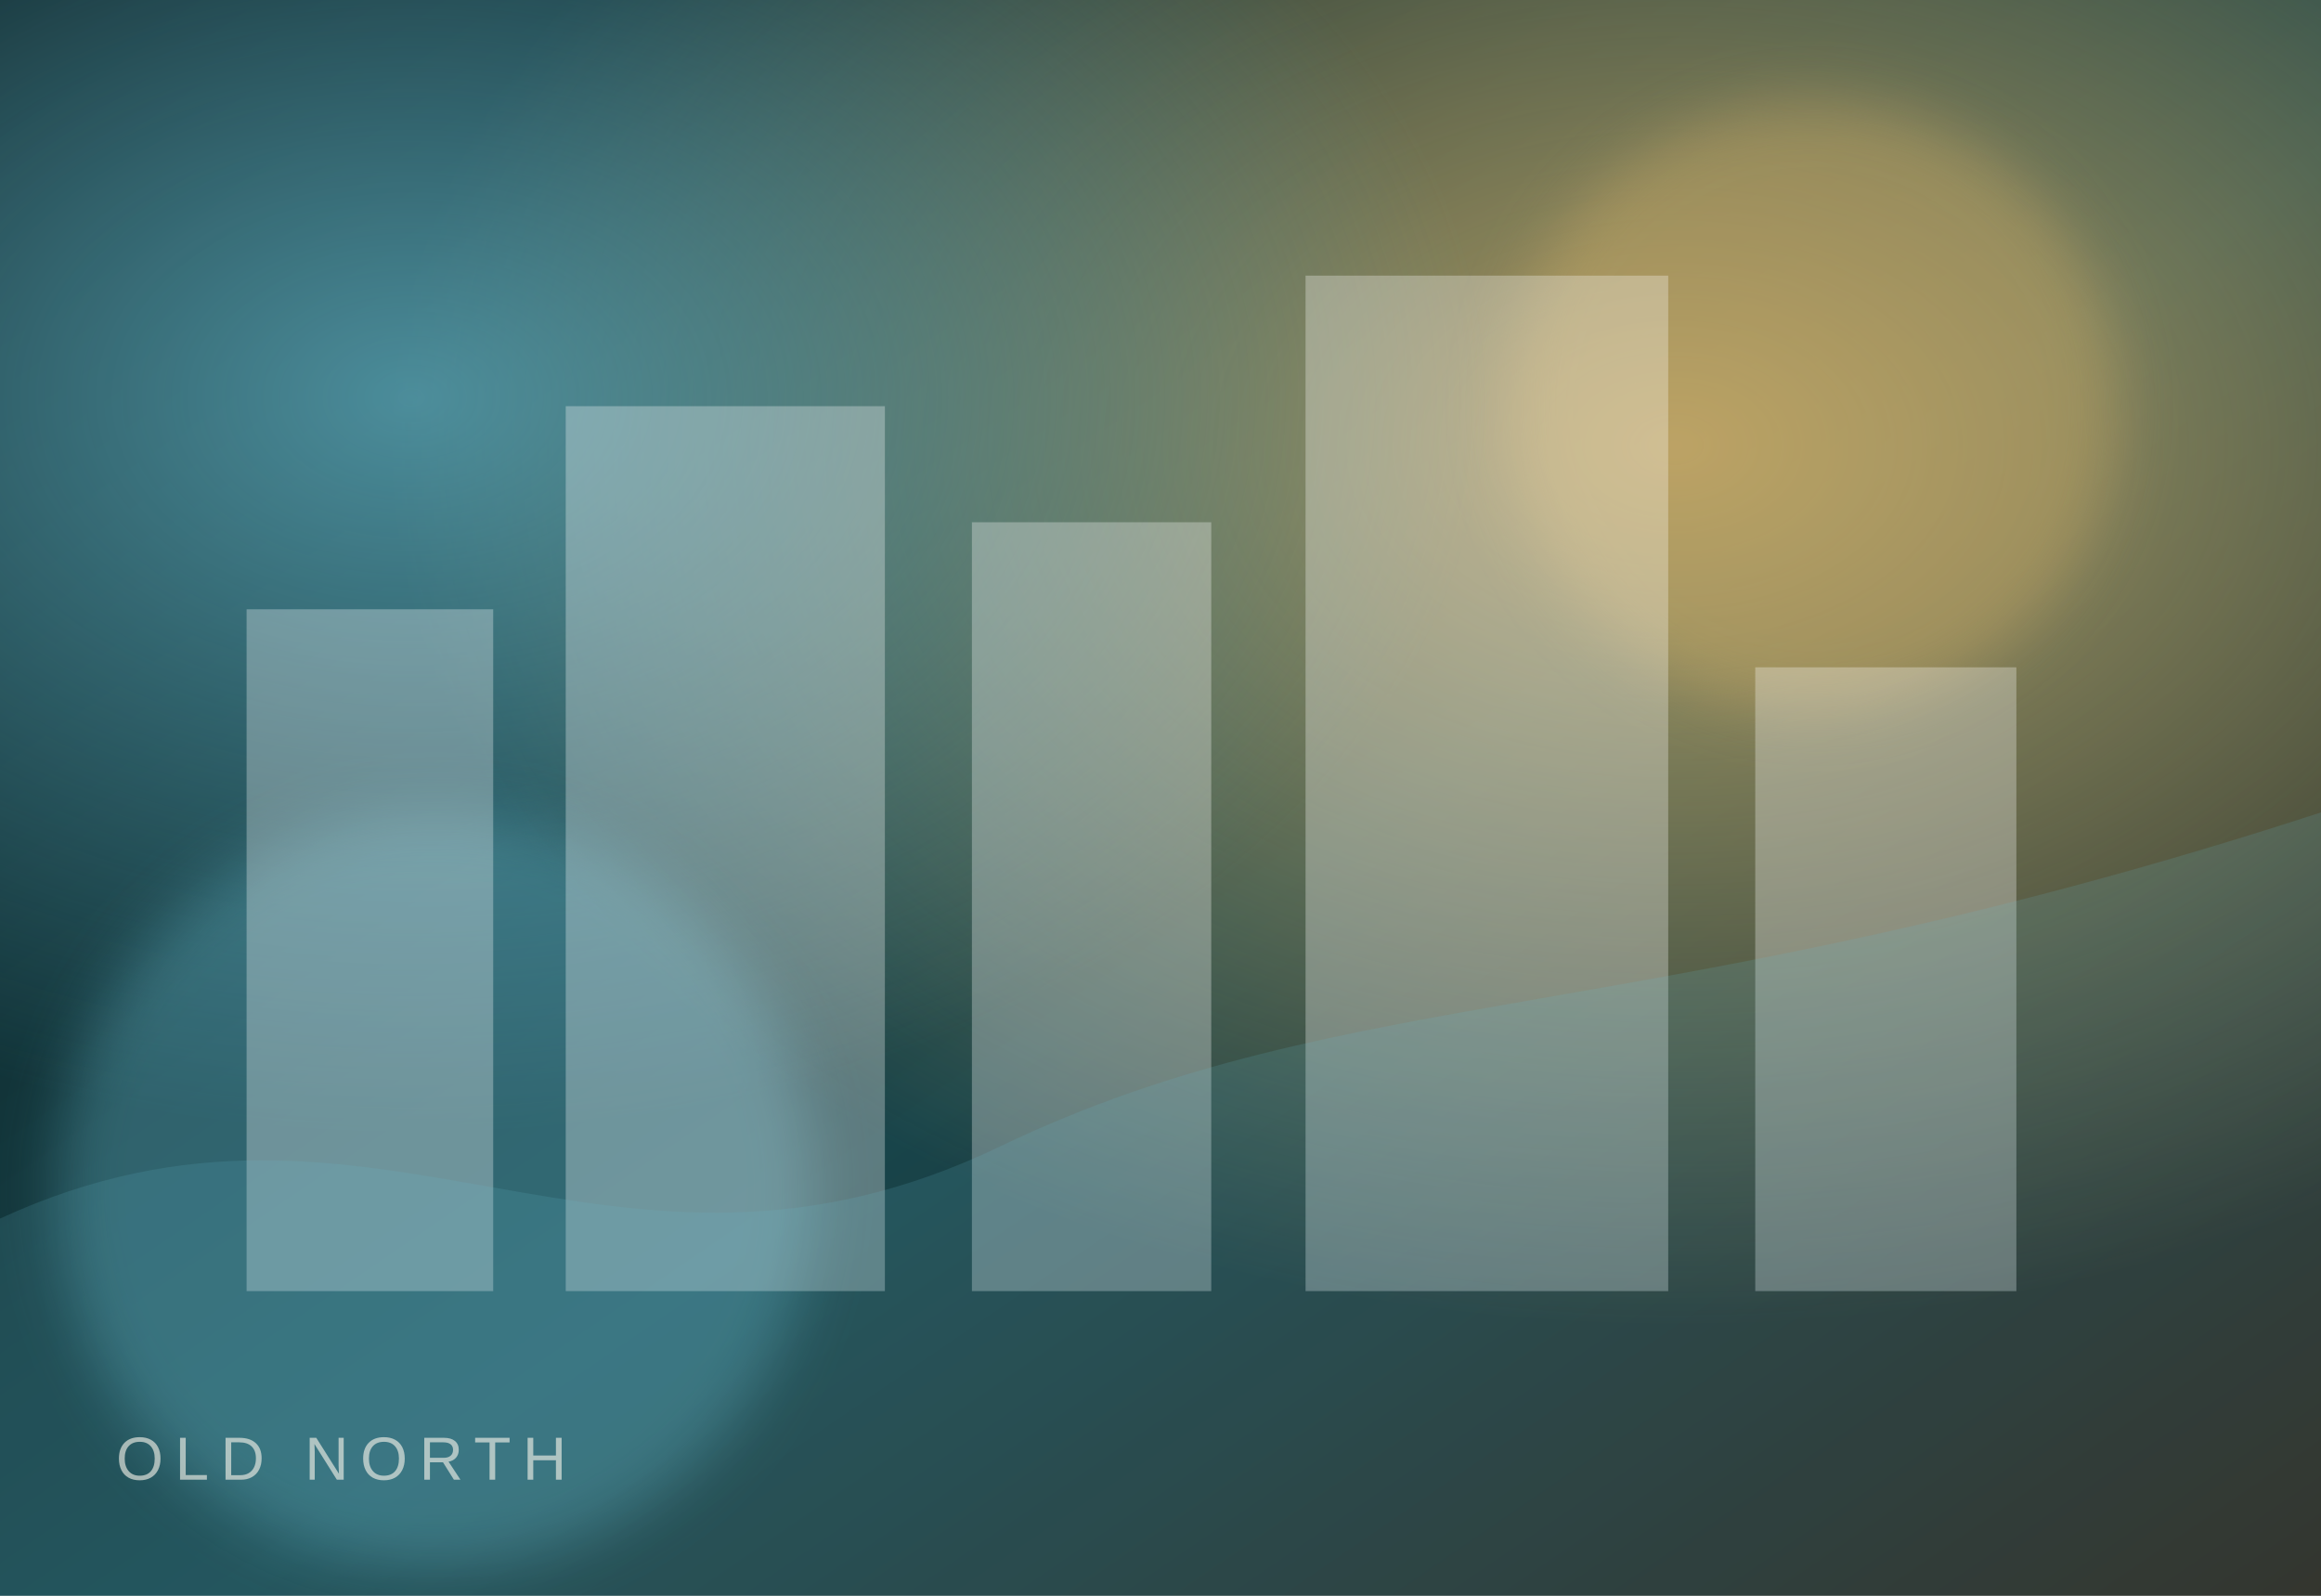
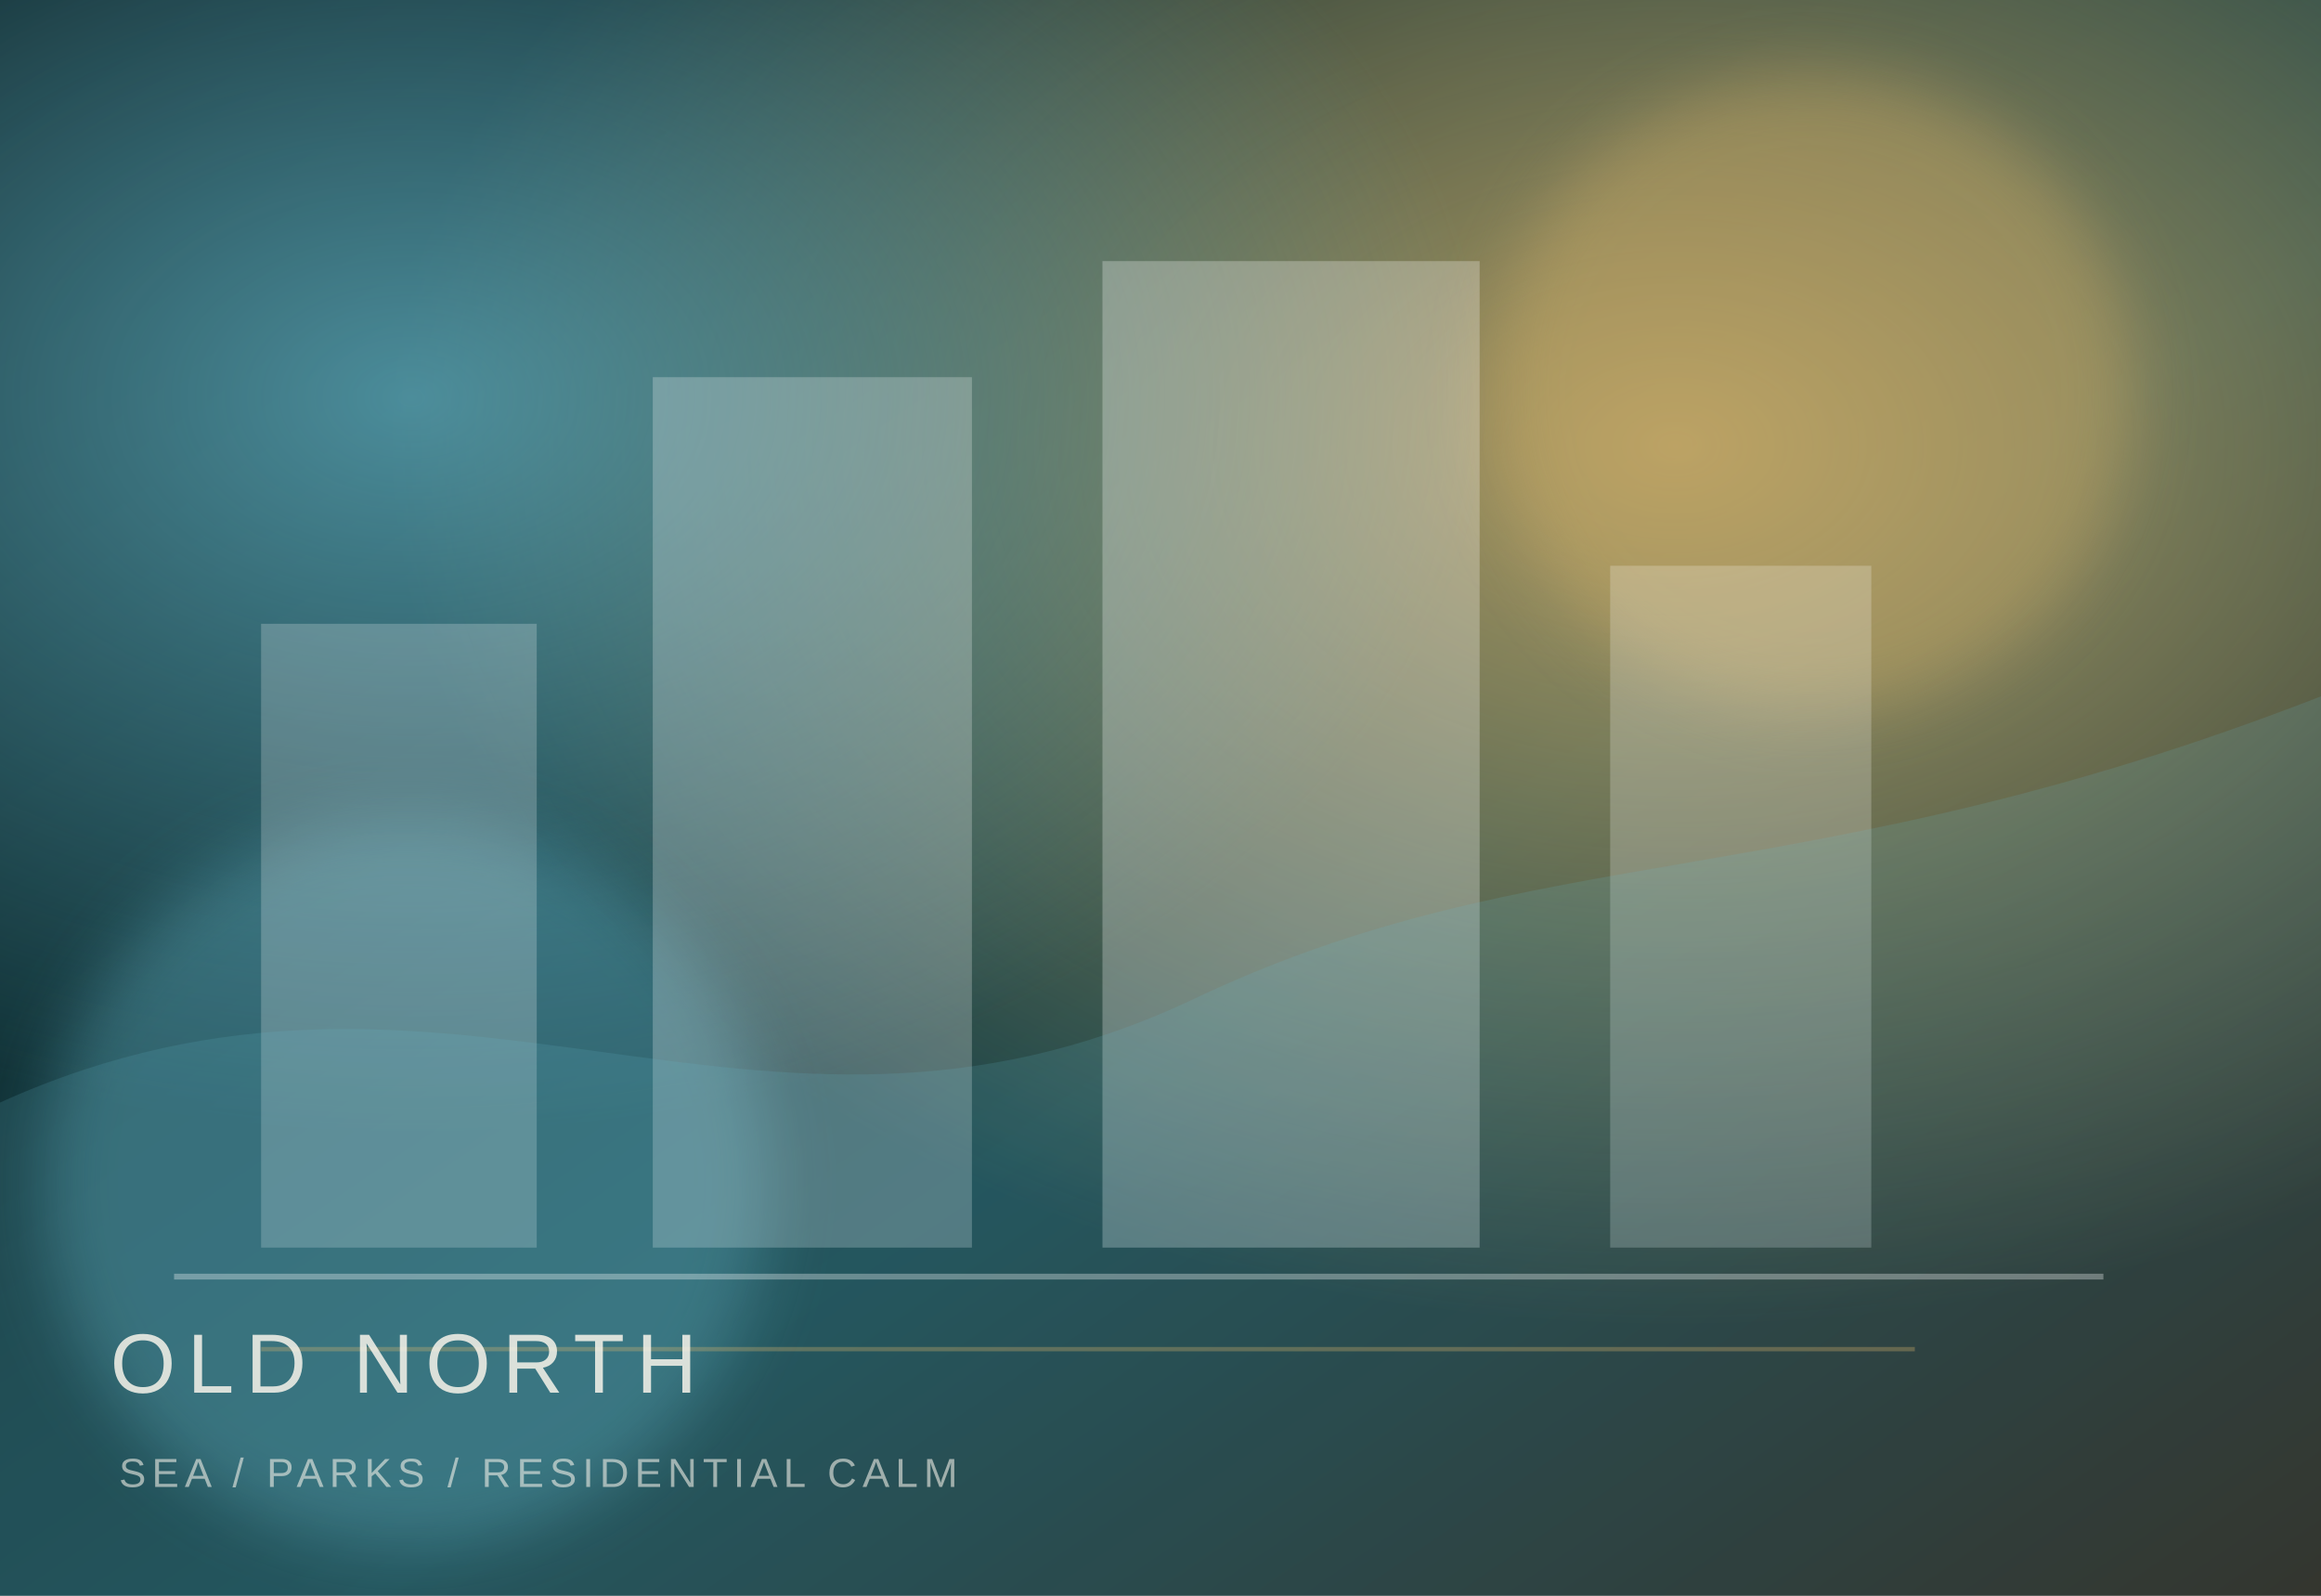
<svg xmlns="http://www.w3.org/2000/svg" width="1600" height="1100" viewBox="0 0 1600 1100">
  <defs>
    <linearGradient id="g" x1="0" y1="0" x2="1" y2="1">
      <stop offset="0" stop-color="#071A1D" />
-       <stop offset="0.55" stop-color="#18444A" />
+       <stop offset="0.58" stop-color="#18444A" />
      <stop offset="1" stop-color="#2b1d11" />
    </linearGradient>
    <radialGradient id="r" cx="72%" cy="28%" r="55%">
      <stop offset="0" stop-color="#D8B46A" stop-opacity="0.78" />
      <stop offset="1" stop-color="#D8B46A" stop-opacity="0" />
    </radialGradient>
    <radialGradient id="b" cx="18%" cy="25%" r="46%">
      <stop offset="0" stop-color="#66B7C9" stop-opacity="0.70" />
      <stop offset="1" stop-color="#66B7C9" stop-opacity="0" />
    </radialGradient>
    <filter id="blur">
-       <feGaussianBlur stdDeviation="20" />
+       <feGaussianBlur stdDeviation="22" />
    </filter>
  </defs>
  <rect width="1600" height="1100" fill="url(#g)" />
  <rect width="1600" height="1100" fill="url(#r)" />
  <rect width="1600" height="1100" fill="url(#b)" />
  <g opacity="0.34" filter="url(#blur)">
-     <circle cx="300" cy="820" r="260" fill="#66B7C9" />
-     <circle cx="1250" cy="280" r="210" fill="#D8B46A" />
+     <circle cx="280" cy="815" r="250" fill="#66B7C9" />
+     <circle cx="1250" cy="270" r="220" fill="#D8B46A" />
  </g>
-   <g opacity="0.30">
-     <rect x="170" y="420" width="170" height="470" fill="#ffffff" />
-     <rect x="390" y="280" width="220" height="610" fill="#ffffff" />
-     <rect x="670" y="360" width="165" height="530" fill="#ffffff" />
-     <rect x="900" y="190" width="250" height="700" fill="#ffffff" />
-     <rect x="1210" y="460" width="180" height="430" fill="#ffffff" />
+   <g>
+     <rect x="180" y="430" width="190" height="430" fill="#ffffff" opacity=".22" />
+     <rect x="450" y="260" width="220" height="600" fill="#ffffff" opacity=".24" />
+     <rect x="760" y="180" width="260" height="680" fill="#ffffff" opacity=".27" />
+     <rect x="1110" y="390" width="180" height="470" fill="#ffffff" opacity=".22" />
+     <path d="M0 760 C310 620 520 830 820 690 C1060 575 1240 620 1600 480 L1600 1100 L0 1100 Z" fill="#66B7C9" opacity="0.16" />
  </g>
-   <path d="M0 840 C260 720 420 920 690 790 C930 675 1140 710 1600 560 L1600 1100 L0 1100 Z" fill="#66B7C9" opacity="0.16" />
-   <text x="80" y="1020" fill="#F7F3EA" opacity="0.62" font-family="Arial" font-size="42" letter-spacing="8">OLD NORTH</text>
+   <g opacity=".32">
+     <line x1="120" y1="880" x2="1450" y2="880" stroke="#ffffff" stroke-width="4" />
+     <line x1="180" y1="930" x2="1320" y2="930" stroke="#D8B46A" stroke-width="3" />
+   </g>
+   <text x="76" y="960" fill="#F7F3EA" opacity="0.85" font-family="Arial" font-size="58" letter-spacing="8">OLD NORTH</text>
+   <text x="82" y="1025" fill="#F7F3EA" opacity="0.58" font-family="Arial" font-size="28" letter-spacing="4">SEA / PARKS / RESIDENTIAL CALM</text>
</svg>
